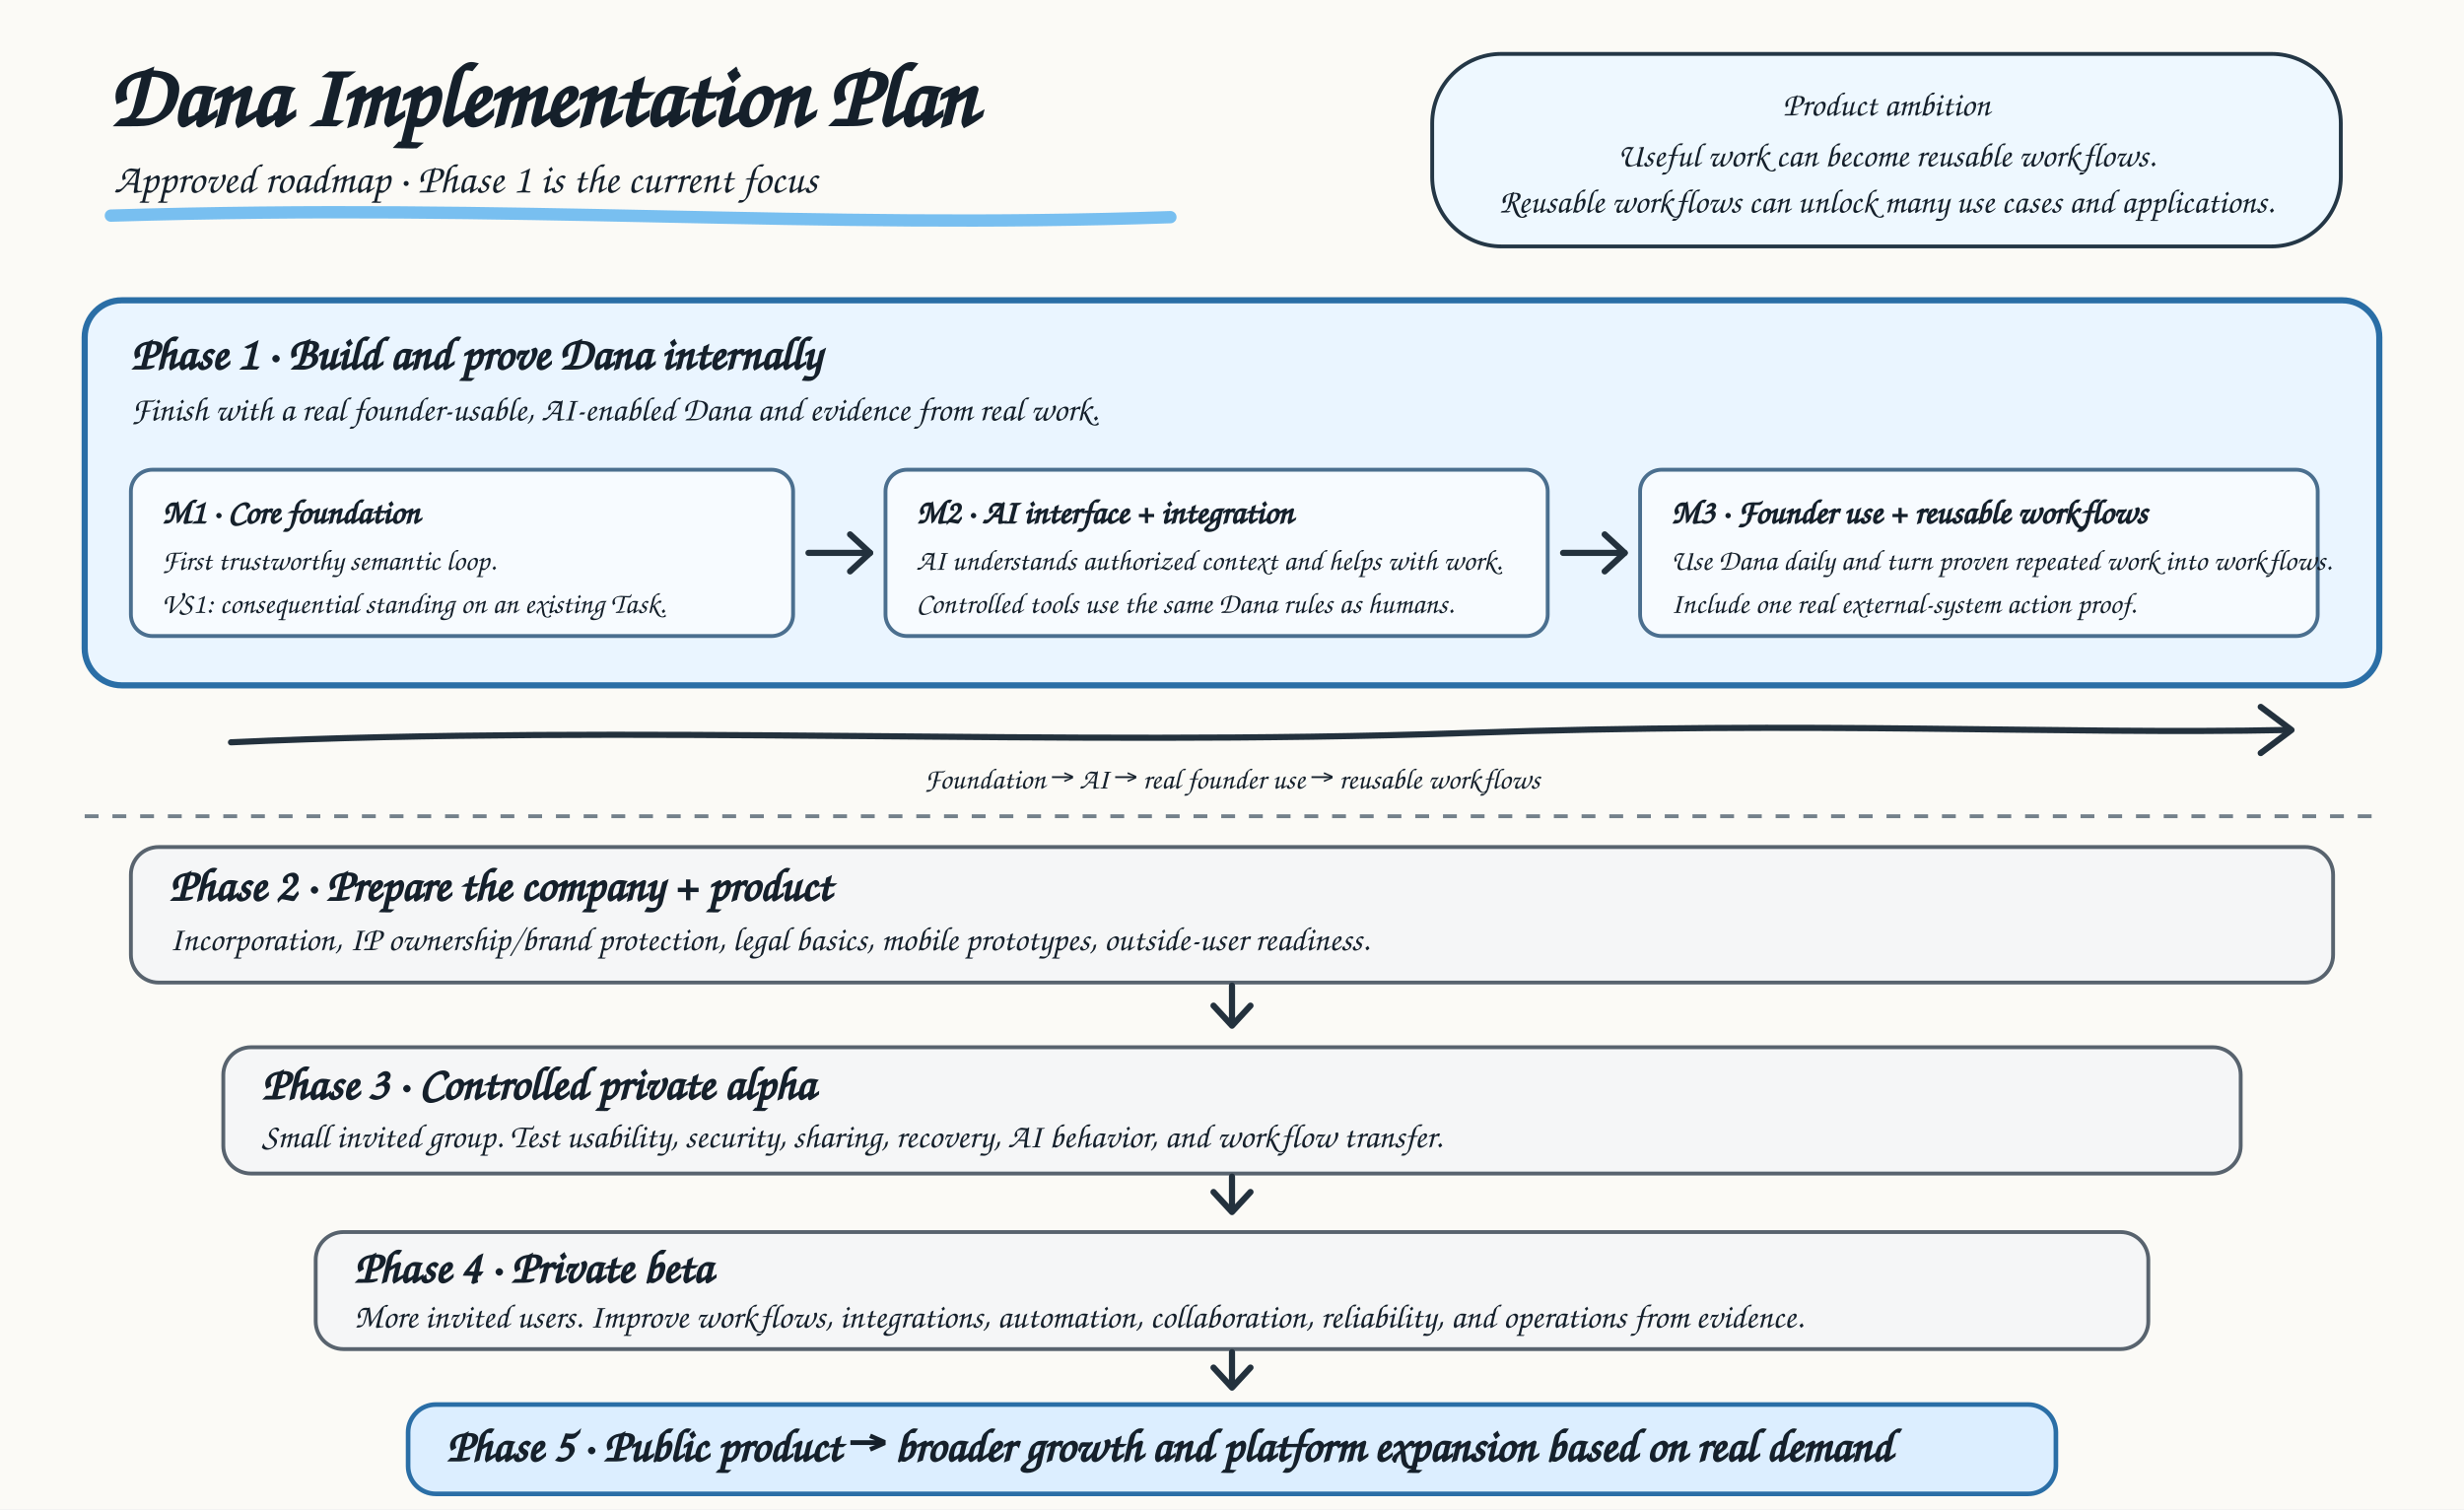
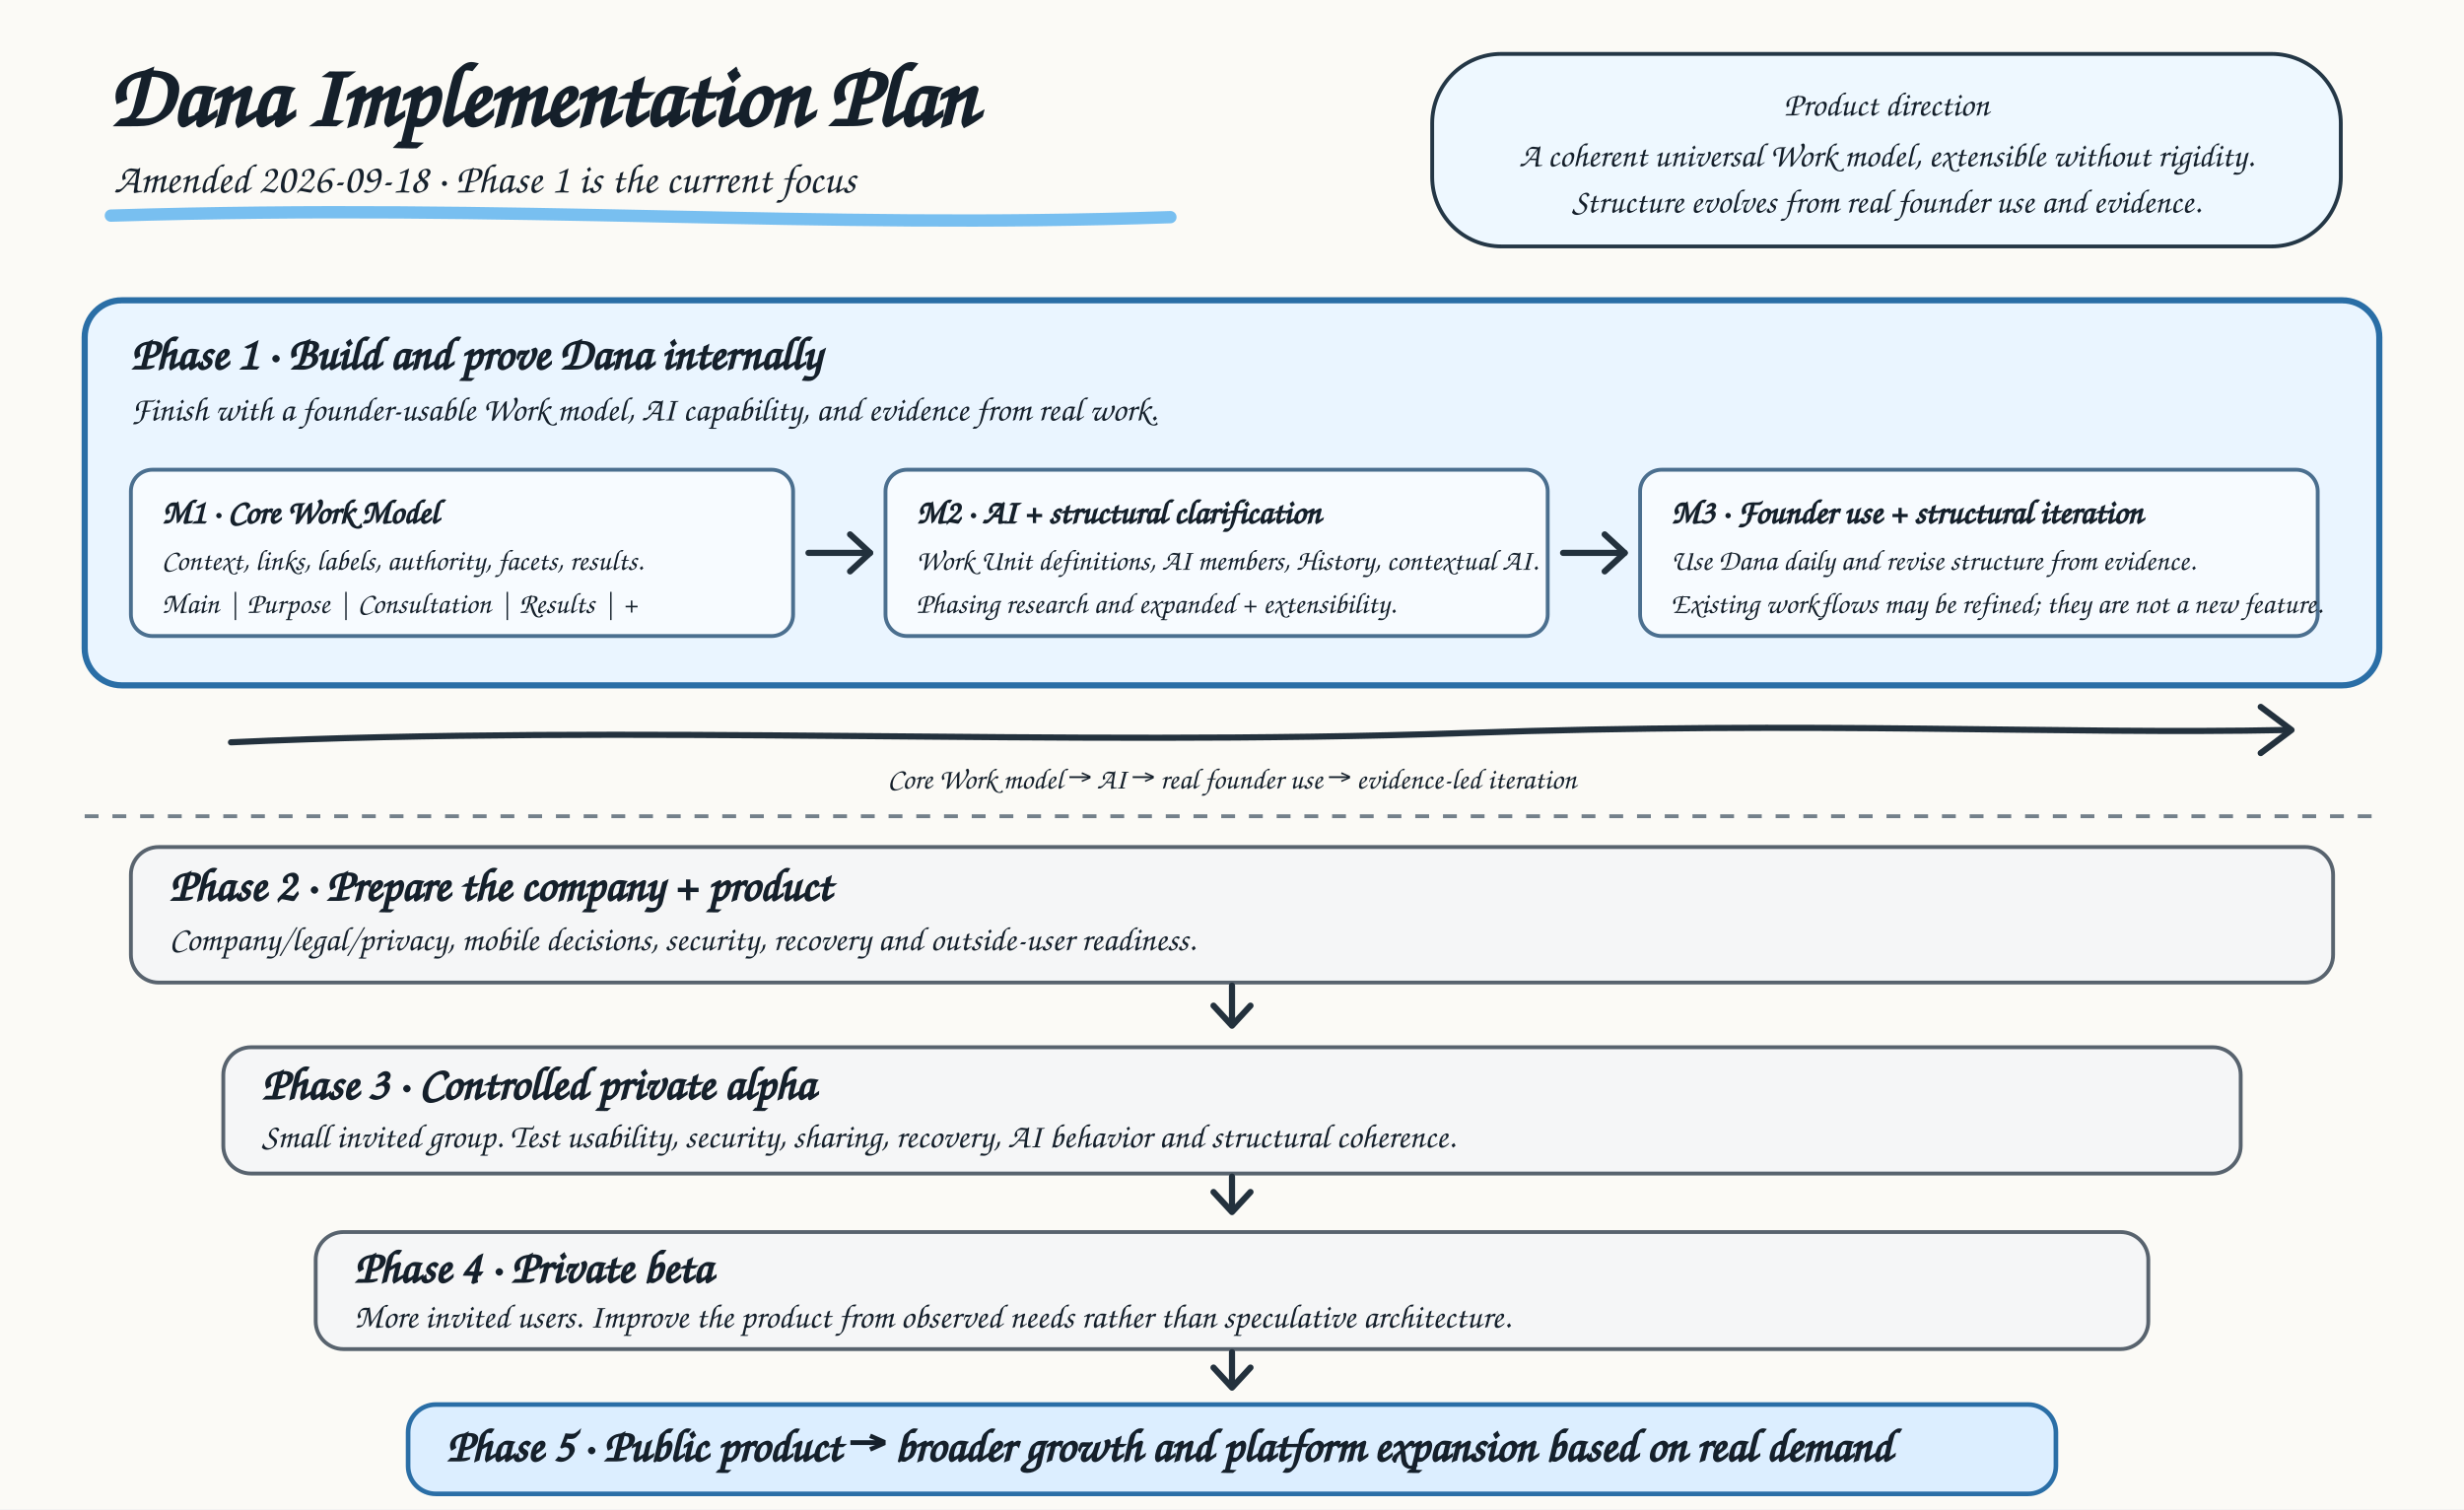
<svg xmlns="http://www.w3.org/2000/svg" width="1600" height="980" viewBox="0 0 1600 980">
  <rect width="1600" height="980" fill="#fbfaf6" />
  <style>
    text { font-family: "Comic Sans MS", "Bradley Hand", cursive; fill: #15202b; }
    .title { font-size: 58px; font-weight: 700; }
    .sub { font-size: 27px; }
    .phase { font-size: 30px; font-weight: 700; }
    .small { font-size: 22px; }
    .tiny { font-size: 19px; }
-     .box { fill: #ffffff; stroke: #243746; stroke-width: 3; rx: 18; }
    .focus { fill: #eaf5ff; stroke: #2a6ea6; stroke-width: 4; rx: 24; }
    .milestone { fill: #f7fbff; stroke: #4b6f8f; stroke-width: 2.5; rx: 14; }
    .future { fill: #f5f6f7; stroke: #58636e; stroke-width: 2.5; rx: 18; }
    .arrow { stroke: #23313d; stroke-width: 4; fill: none; stroke-linecap: round; stroke-linejoin: round; }
    .dash { stroke: #73808a; stroke-width: 2.5; stroke-dasharray: 9 9; }
  </style>
  <text x="70" y="82" class="title">Dana Implementation Plan</text>
-   <text x="74" y="125" class="sub">Approved roadmap · Phase 1 is the current focus</text>
+   <text x="74" y="125" class="sub">Amended 2026-09-18 · Phase 1 is the current focus</text>
  <path d="M72 140 C340 132 525 149 760 141" stroke="#78bff0" stroke-width="8" fill="none" stroke-linecap="round" />
  <rect x="930" y="35" width="590" height="125" rx="45" fill="#eef8ff" stroke="#243746" stroke-width="2.5" />
-   <text x="1225" y="75" text-anchor="middle" class="small">Product ambition</text>
-   <text x="1225" y="108" text-anchor="middle" class="small">Useful work can become reusable workflows.</text>
-   <text x="1225" y="138" text-anchor="middle" class="small">Reusable workflows can unlock many use cases and applications.</text>
+   <text x="1225" y="75" text-anchor="middle" class="small">Product direction</text>
+   <text x="1225" y="108" text-anchor="middle" class="small">A coherent universal Work model, extensible without rigidity.</text>
+   <text x="1225" y="138" text-anchor="middle" class="small">Structure evolves from real founder use and evidence.</text>
  <rect x="55" y="195" width="1490" height="250" class="focus" />
  <text x="85" y="240" class="phase">Phase 1 · Build and prove Dana internally</text>
-   <text x="85" y="273" class="small">Finish with a real founder-usable, AI-enabled Dana and evidence from real work.</text>
+   <text x="85" y="273" class="small">Finish with a founder-usable Work model, AI capability, and evidence from real work.</text>
  <rect x="85" y="305" width="430" height="108" class="milestone" />
-   <text x="105" y="340" class="small" font-weight="700">M1 · Core foundation</text>
-   <text x="105" y="370" class="tiny">First trustworthy semantic loop.</text>
-   <text x="105" y="398" class="tiny">VS1: consequential standing on an existing Task.</text>
+   <text x="105" y="340" class="small" font-weight="700">M1 · Core Work Model</text>
+   <text x="105" y="370" class="tiny">Context, links, labels, authority, facets, results.</text>
+   <text x="105" y="398" class="tiny">Main | Purpose | Consultation | Results | +</text>
  <path d="M525 359 L565 359" class="arrow" />
  <path d="M552 347 L565 359 L552 371" class="arrow" />
  <rect x="575" y="305" width="430" height="108" class="milestone" />
-   <text x="595" y="340" class="small" font-weight="700">M2 · AI interface + integration</text>
-   <text x="595" y="370" class="tiny">AI understands authorized context and helps with work.</text>
-   <text x="595" y="398" class="tiny">Controlled tools use the same Dana rules as humans.</text>
+   <text x="595" y="340" class="small" font-weight="700">M2 · AI + structural clarification</text>
+   <text x="595" y="370" class="tiny">Work Unit definitions, AI members, History, contextual AI.</text>
+   <text x="595" y="398" class="tiny">Phasing research and expanded + extensibility.</text>
  <path d="M1015 359 L1055 359" class="arrow" />
  <path d="M1042 347 L1055 359 L1042 371" class="arrow" />
  <rect x="1065" y="305" width="440" height="108" class="milestone" />
-   <text x="1085" y="340" class="small" font-weight="700">M3 · Founder use + reusable workflows</text>
-   <text x="1085" y="370" class="tiny">Use Dana daily and turn proven repeated work into workflows.</text>
-   <text x="1085" y="398" class="tiny">Include one real external-system action proof.</text>
+   <text x="1085" y="340" class="small" font-weight="700">M3 · Founder use + structural iteration</text>
+   <text x="1085" y="370" class="tiny">Use Dana daily and revise structure from evidence.</text>
+   <text x="1085" y="398" class="tiny">Existing workflows may be refined; they are not a new feature.</text>
  <path d="M150 482 C410 470 690 485 950 476 C1180 468 1340 477 1485 474" class="arrow" />
  <path d="M1468 459 L1488 474 L1468 489" class="arrow" />
-   <text x="800" y="512" text-anchor="middle" class="tiny">Foundation → AI → real founder use → reusable workflows</text>
+   <text x="800" y="512" text-anchor="middle" class="tiny">Core Work model → AI → real founder use → evidence-led iteration</text>
  <rect x="85" y="550" width="1430" height="88" class="future" />
  <text x="110" y="585" class="phase">Phase 2 · Prepare the company + product</text>
-   <text x="110" y="617" class="small">Incorporation, IP ownership/brand protection, legal basics, mobile prototypes, outside-user readiness.</text>
+   <text x="110" y="617" class="small">Company/legal/privacy, mobile decisions, security, recovery and outside-user readiness.</text>
  <path d="M800 640 L800 665" class="arrow" />
  <path d="M788 653 L800 666 L812 653" class="arrow" />
  <rect x="145" y="680" width="1310" height="82" class="future" />
  <text x="170" y="714" class="phase">Phase 3 · Controlled private alpha</text>
-   <text x="170" y="745" class="small">Small invited group. Test usability, security, sharing, recovery, AI behavior, and workflow transfer.</text>
+   <text x="170" y="745" class="small">Small invited group. Test usability, security, sharing, recovery, AI behavior and structural coherence.</text>
  <path d="M800 764 L800 785" class="arrow" />
  <path d="M788 774 L800 787 L812 774" class="arrow" />
  <rect x="205" y="800" width="1190" height="76" class="future" />
  <text x="230" y="833" class="phase">Phase 4 · Private beta</text>
-   <text x="230" y="862" class="small">More invited users. Improve workflows, integrations, automation, collaboration, reliability, and operations from evidence.</text>
+   <text x="230" y="862" class="small">More invited users. Improve the product from observed needs rather than speculative architecture.</text>
  <path d="M800 878 L800 899" class="arrow" />
  <path d="M788 888 L800 901 L812 888" class="arrow" />
  <rect x="265" y="912" width="1070" height="58" rx="18" fill="#dceeff" stroke="#2a6ea6" stroke-width="3" />
  <text x="290" y="949" class="phase">Phase 5 · Public product → broader growth and platform expansion based on real demand</text>
  <line x1="55" y1="530" x2="1545" y2="530" class="dash" />
</svg>
